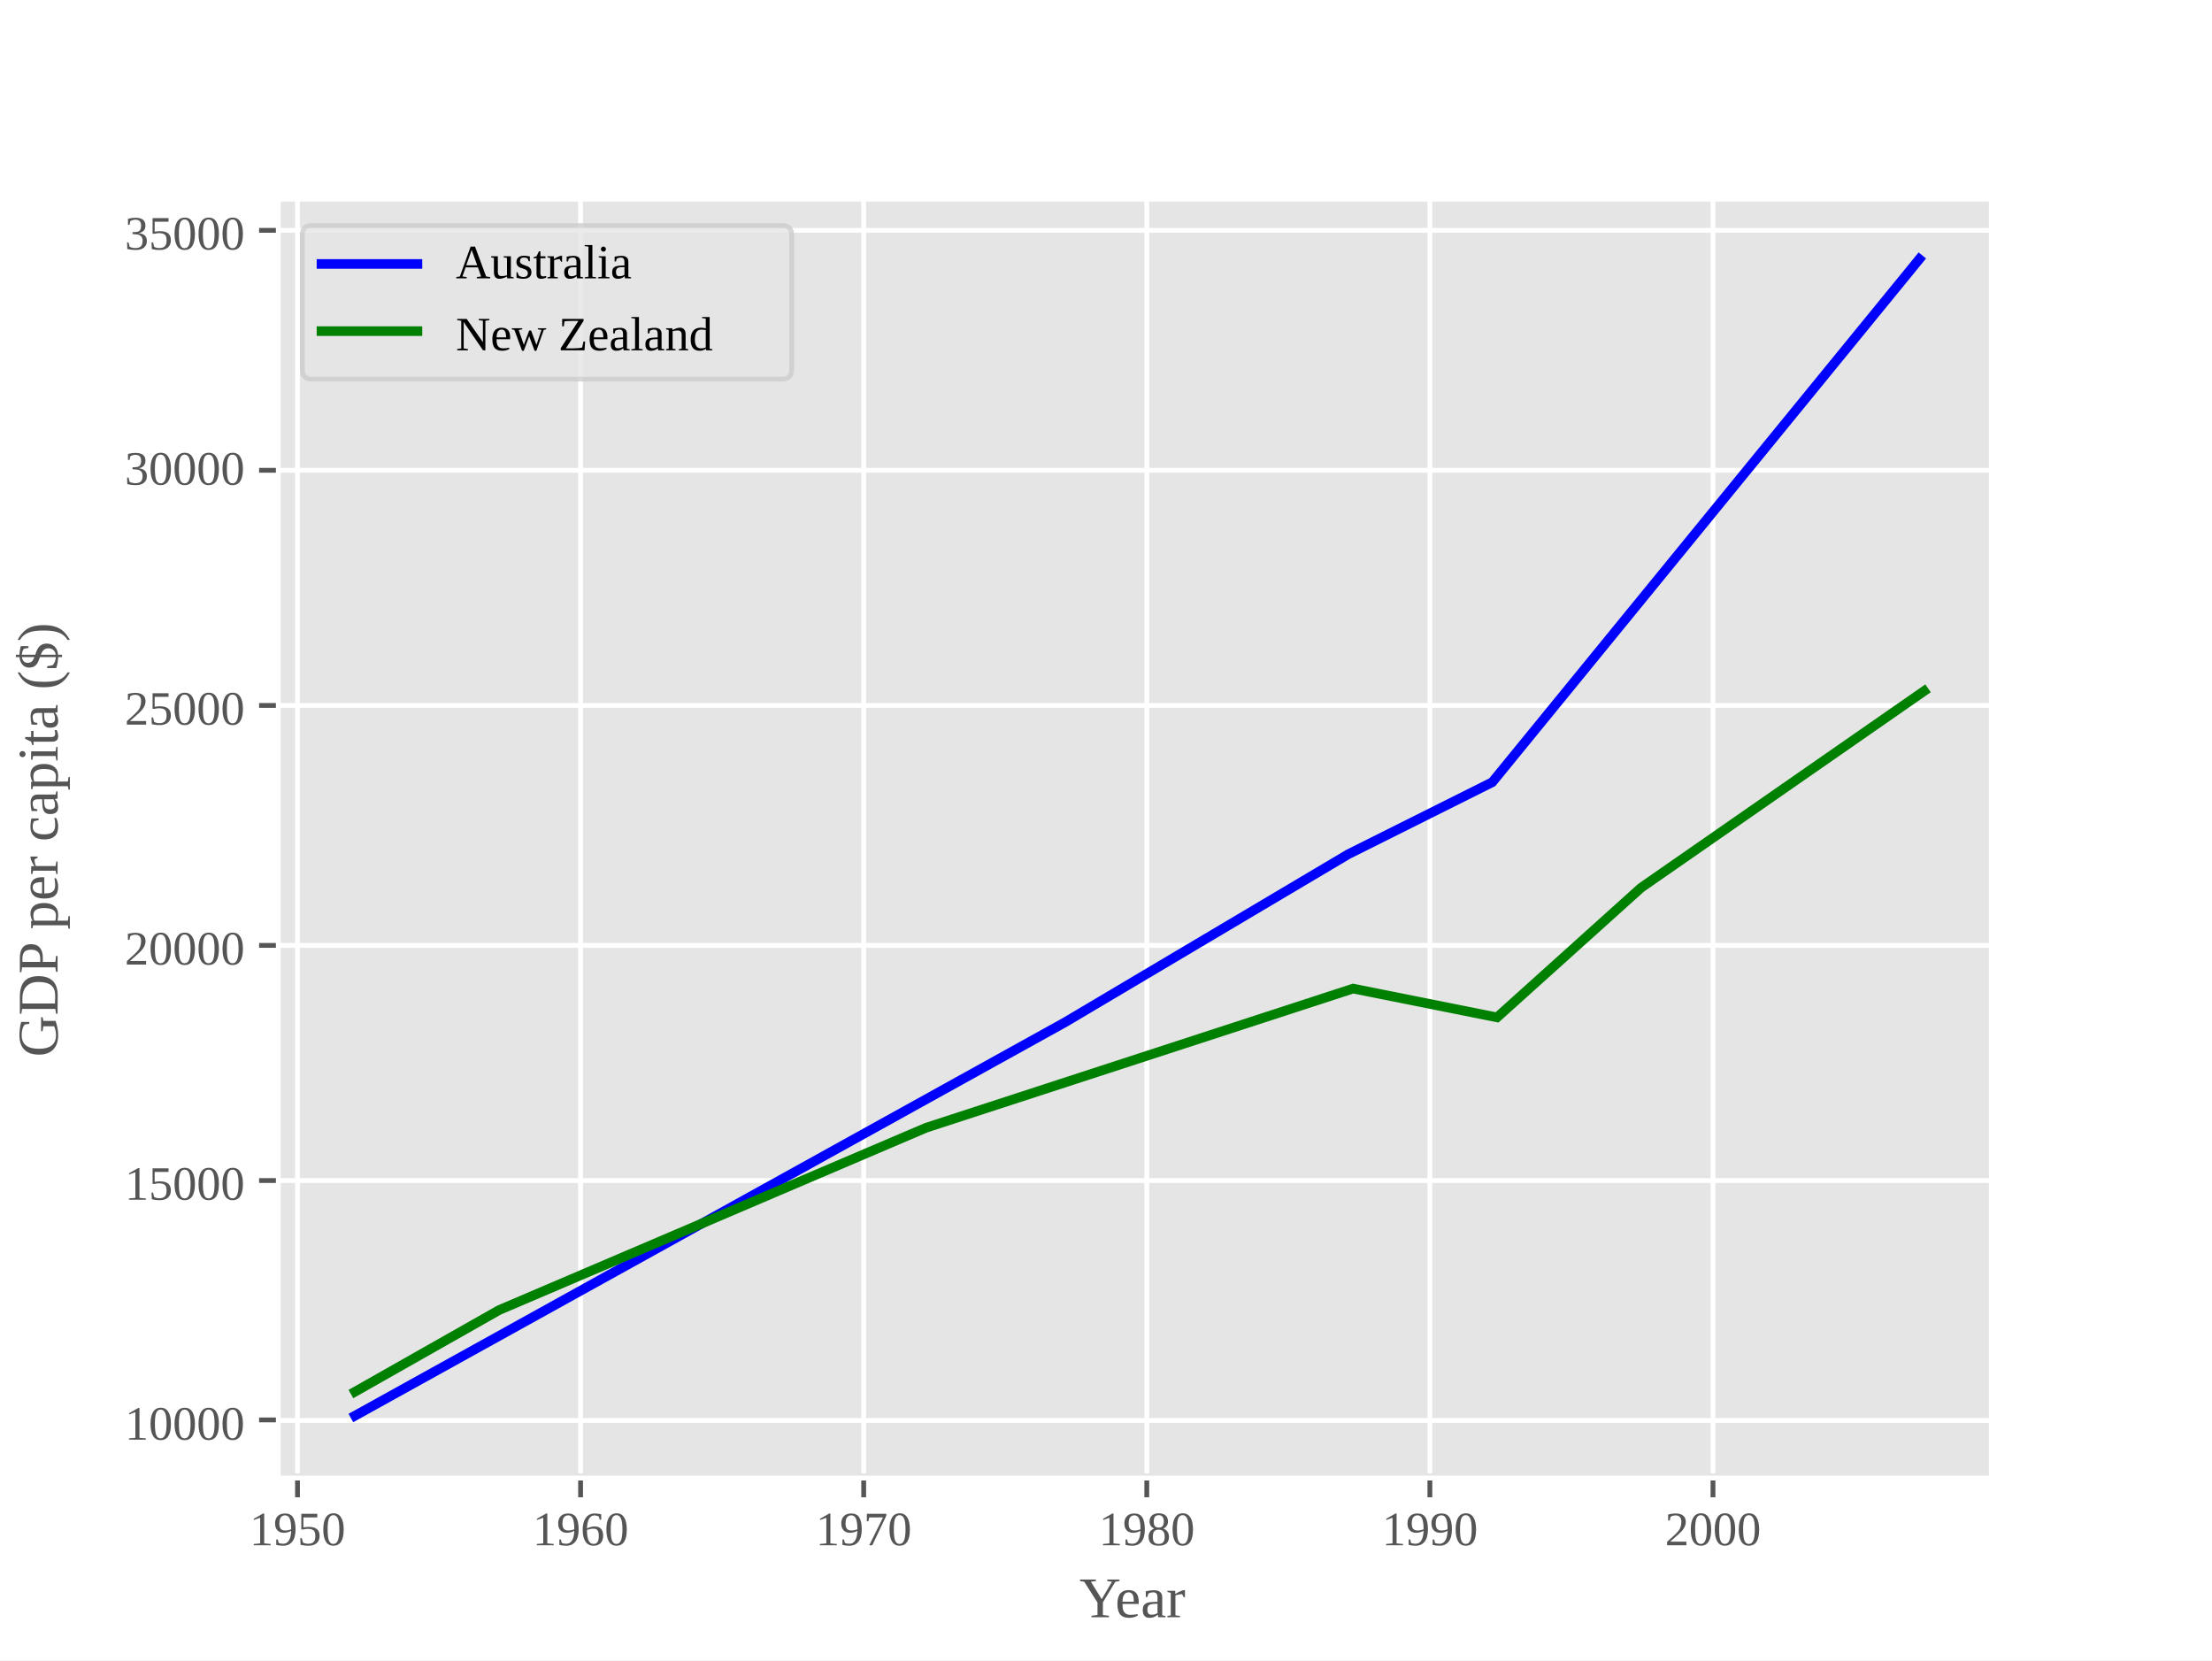
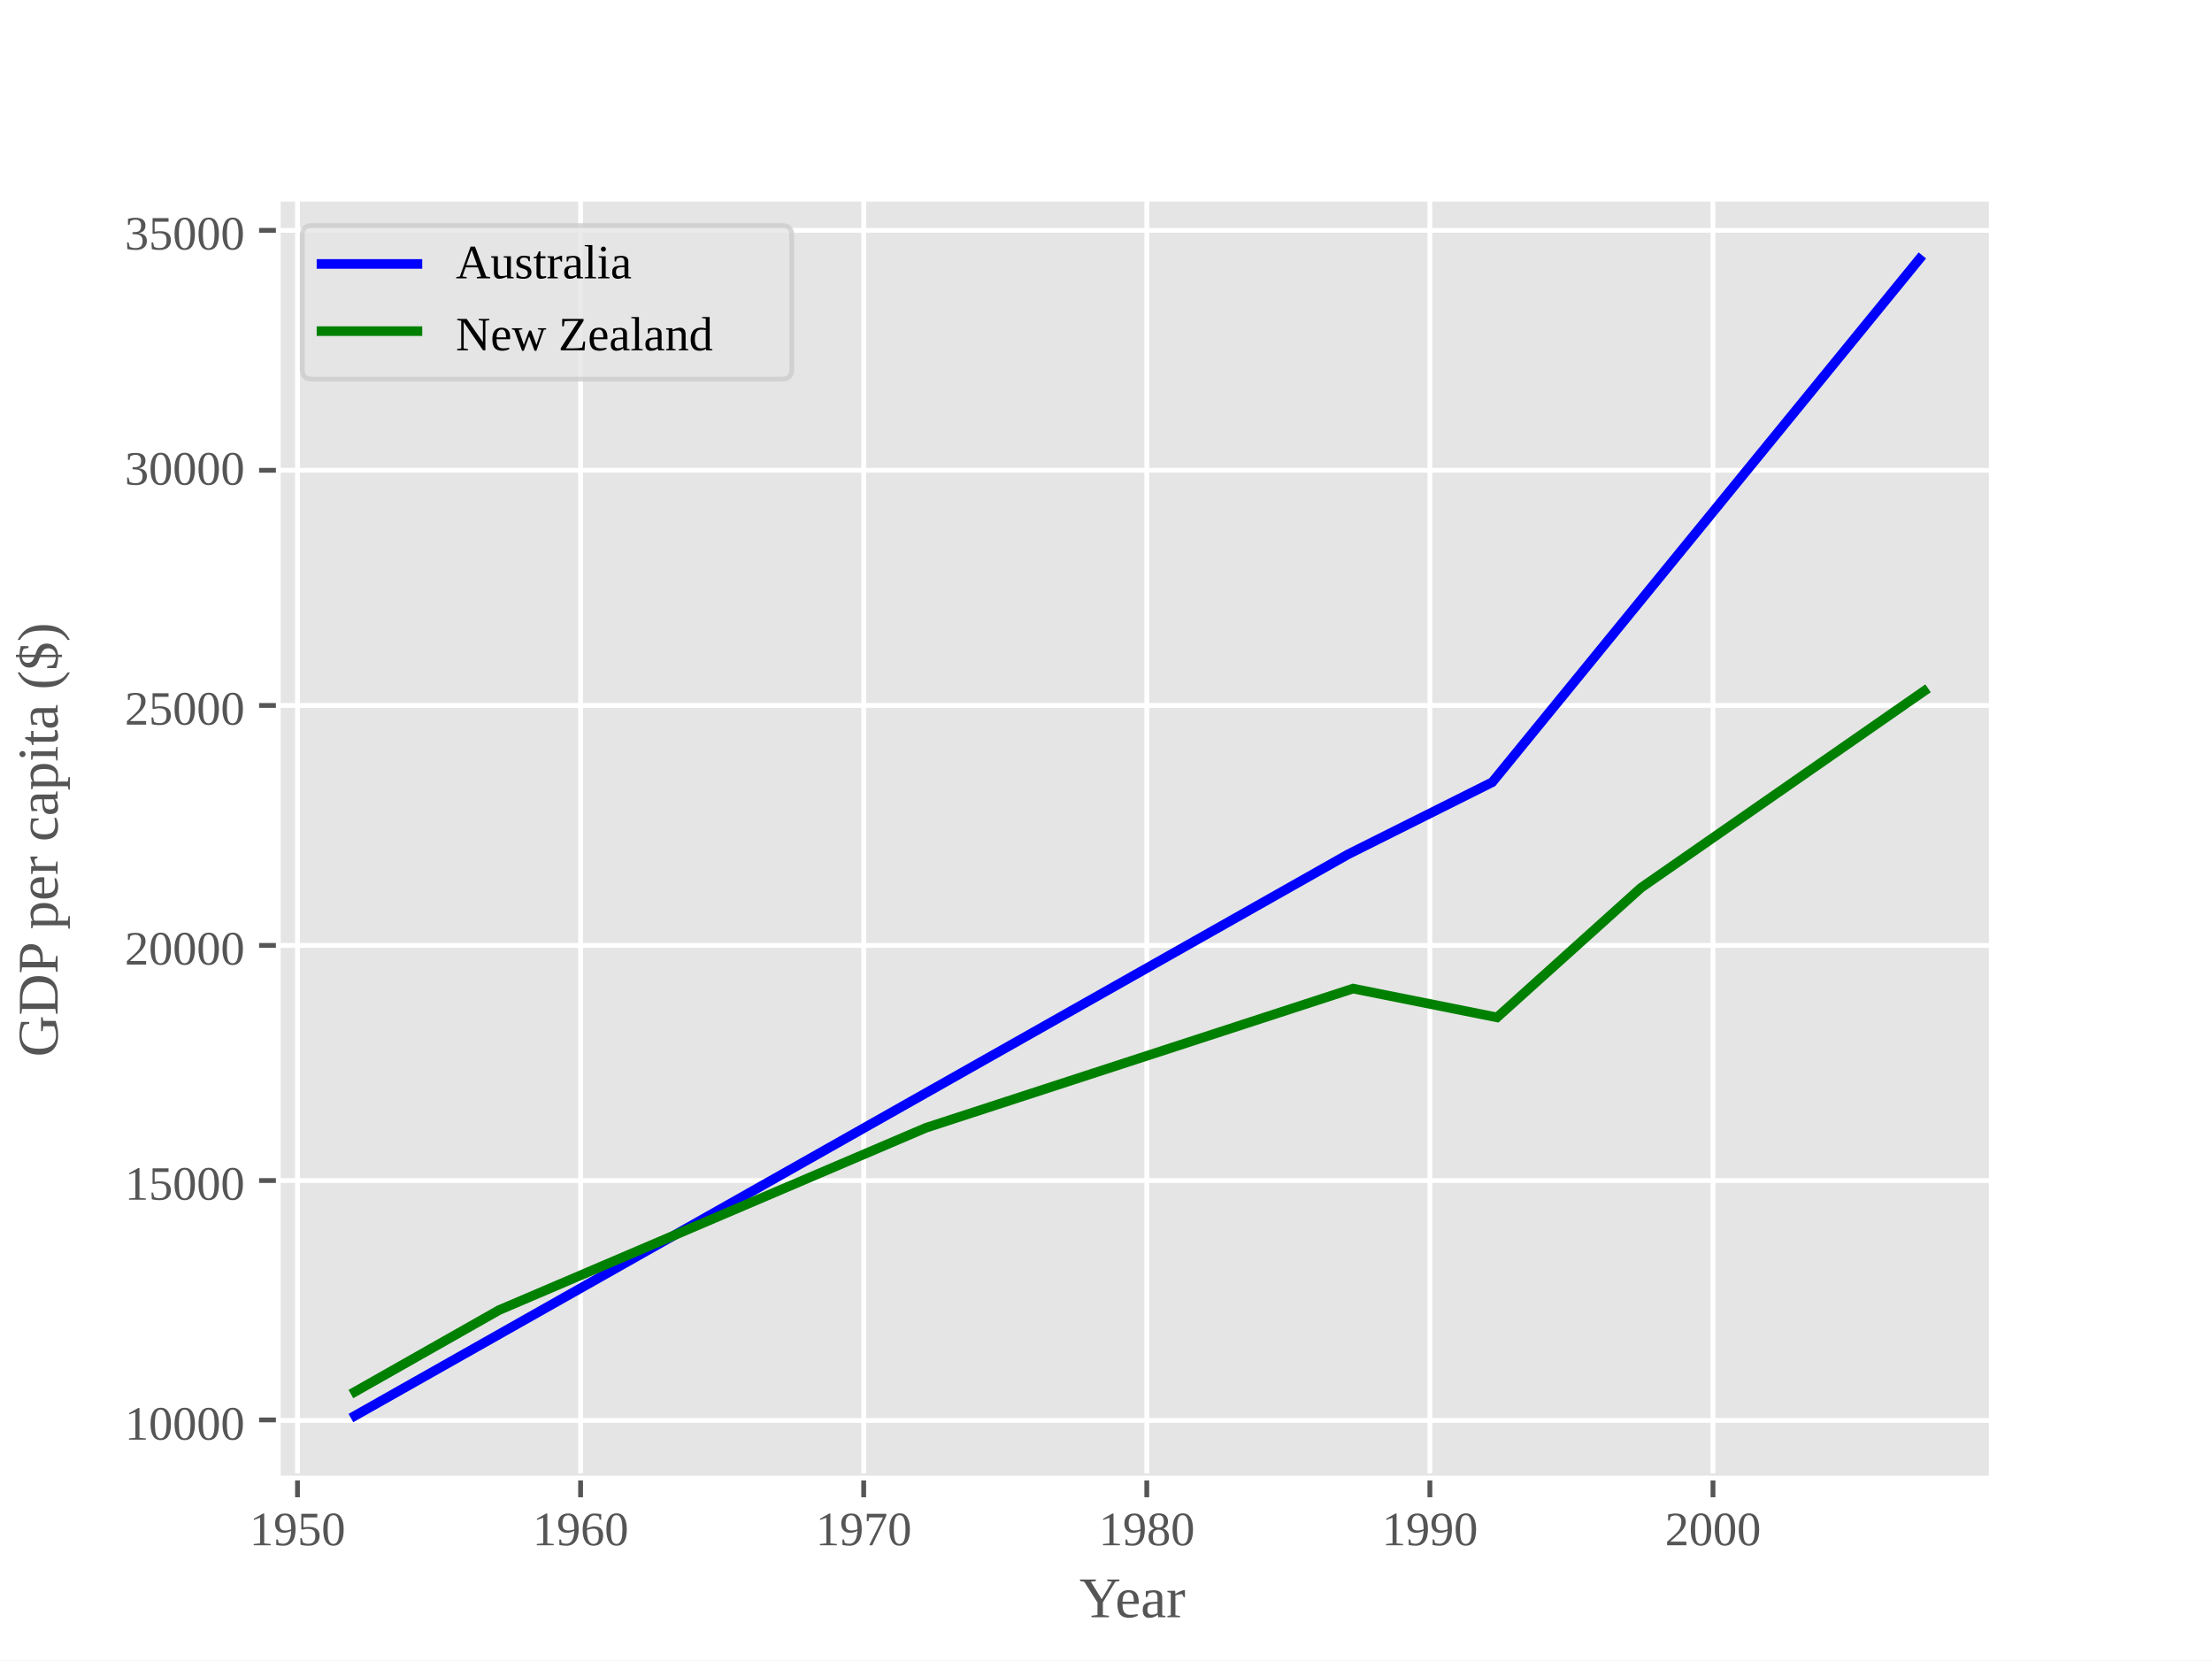
<svg xmlns="http://www.w3.org/2000/svg" xmlns:xlink="http://www.w3.org/1999/xlink" width="461pt" height="346pt" version="1.1" viewBox="0 0 461 346">
  <defs>
-     <path id="c" d="m0 0v4" stroke="#555" />
-     <path id="b" d="m0 0h-4" stroke="#555" />
+     <path id="d" d="m0 0v4" stroke="#555" />
+     <path id="e" d="m0 0h-4" stroke="#555" />
    <clipPath id="a">
      <rect x="58" y="41" width="357" height="266" />
    </clipPath>
  </defs>
  <path d="m0 346h461v-346h-461z" fill="#fff" />
  <path d="m58 308h357v-266h-357z" fill="#e5e5e5" />
  <path d="m62 308v-266" clip-path="url(#a)" fill="none" stroke="#fff" stroke-linecap="square" />
-   <use x="62" y="308" fill="#555" stroke="#555" xlink:href="#c" />
-   <use x="121" y="308" fill="#555" stroke="#555" xlink:href="#c" />
-   <use x="180" y="308" fill="#555" stroke="#555" xlink:href="#c" />
-   <use x="239" y="308" fill="#555" stroke="#555" xlink:href="#c" />
-   <use x="298" y="308" fill="#555" stroke="#555" xlink:href="#c" />
-   <use x="357" y="308" fill="#555" stroke="#555" xlink:href="#c" />
-   <use x="58" y="246" fill="#555" stroke="#555" xlink:href="#b" />
-   <use x="58" y="197" fill="#555" stroke="#555" xlink:href="#b" />
-   <use x="58" y="147" fill="#555" stroke="#555" xlink:href="#b" />
-   <use x="58" y="98" fill="#555" stroke="#555" xlink:href="#b" />
-   <use x="58" y="295.881" fill="#555" stroke="#555" xlink:href="#b" />
-   <use x="58" y="48" fill="#555" stroke="#555" xlink:href="#b" />
-   <path d="m121 308v-266" clip-path="url(#a)" fill="none" stroke="#fff" stroke-linecap="square" />
-   <path d="m180 308v-266" clip-path="url(#a)" fill="none" stroke="#fff" stroke-linecap="square" />
-   <path d="m239 308v-266" clip-path="url(#a)" fill="none" stroke="#fff" stroke-linecap="square" />
-   <path d="m298 308v-266" clip-path="url(#a)" fill="none" stroke="#fff" stroke-linecap="square" />
-   <path d="m357 308v-266" clip-path="url(#a)" fill="none" stroke="#fff" stroke-linecap="square" />
-   <path d="m58 296h357" clip-path="url(#a)" fill="none" stroke="#fff" stroke-linecap="square" />
-   <path d="m58 246h357" clip-path="url(#a)" fill="none" stroke="#fff" stroke-linecap="square" />
-   <path d="m58 197h357" clip-path="url(#a)" fill="none" stroke="#fff" stroke-linecap="square" />
-   <path d="m58 147h357" clip-path="url(#a)" fill="none" stroke="#fff" stroke-linecap="square" />
-   <path d="m58 98h357" clip-path="url(#a)" fill="none" stroke="#fff" stroke-linecap="square" />
-   <path d="m58 48h357" clip-path="url(#a)" fill="none" stroke="#fff" stroke-linecap="square" />
-   <path d="m74 295 148-82 59-35 30-15 89-109" clip-path="url(#a)" fill="none" stroke="#0000ff" stroke-linecap="square" stroke-width="2" />
-   <path d="m74 290 30-17 89-38 89-29 30 6 30-27 59-41" clip-path="url(#a)" fill="none" stroke="#008000" stroke-linecap="square" stroke-width="2" />
-   <path d="m58 308v-266" fill="none" stroke="#fff" stroke-linecap="square" />
-   <path d="m415 308v-266" fill="none" stroke="#fff" stroke-linecap="square" />
-   <path d="m58 308h357" fill="none" stroke="#fff" stroke-linecap="square" />
-   <path d="m58 41h357" fill="none" stroke="#fff" stroke-linecap="square" />
+   <g fill="#555" stroke="#555">
+     <use x="62" y="308" xlink:href="#d" />
+     <use x="121" y="308" xlink:href="#d" />
+     <use x="180" y="308" xlink:href="#d" />
+     <use x="239" y="308" xlink:href="#d" />
+     <use x="298" y="308" xlink:href="#d" />
+     <use x="357" y="308" xlink:href="#d" />
+     <use x="58" y="246" xlink:href="#e" />
+     <use x="58" y="197" xlink:href="#e" />
+     <use x="58" y="147" xlink:href="#e" />
+     <use x="58" y="98" xlink:href="#e" />
+     <use x="58" y="295.881" xlink:href="#e" />
+     <use x="58" y="48" xlink:href="#e" />
+   </g>
+   <g fill="none" stroke-linecap="square">
+     <g stroke="#fff">
+       <path d="m121 308v-266" clip-path="url(#a)" />
+       <path d="m180 308v-266" clip-path="url(#a)" />
+       <path d="m239 308v-266" clip-path="url(#a)" />
+       <path d="m298 308v-266" clip-path="url(#a)" />
+       <path d="m357 308v-266" clip-path="url(#a)" />
+       <path d="m58 296h357" clip-path="url(#a)" />
+       <path d="m58 246h357" clip-path="url(#a)" />
+       <path d="m58 197h357" clip-path="url(#a)" />
+       <path d="m58 147h357" clip-path="url(#a)" />
+       <path d="m58 98h357" clip-path="url(#a)" />
+       <path d="m58 48h357" clip-path="url(#a)" />
+     </g>
+     <path d="m74 295 207-117 30-15 89-109" clip-path="url(#a)" stroke="#0000ff" stroke-width="2" />
+     <path d="m74 290 30-17 89-38 89-29 30 6 30-27 59-41" clip-path="url(#a)" stroke="#008000" stroke-width="2" />
+     <g stroke="#fff">
+       <path d="m58 308v-266" />
+       <path d="m415 308v-266" />
+       <path d="m58 308h357" />
+       <path d="m58 41h357" />
+     </g>
+   </g>
  <path d="m65 79h98q2 0 2-2v-28q0-2-2-2h-98q-2 0-2 2v28q0 2 2 2z" fill="#e5e5e5" opacity=".8" stroke="#ccc" />
  <path d="m67 55h20" fill="none" stroke="#0000ff" stroke-linecap="square" stroke-width="2" />
  <path d="m67 69h20" fill="none" stroke="#008000" stroke-linecap="square" stroke-width="2" />
-   <text x="62" y="322" fill="#555" font-size="10px" text-anchor="middle">1950</text>
-   <text x="121" y="322" fill="#555" font-size="10px" text-anchor="middle">1960</text>
-   <text x="180" y="322" fill="#555" font-size="10px" text-anchor="middle">1970</text>
-   <text x="239" y="322" fill="#555" font-size="10px" text-anchor="middle">1980</text>
-   <text x="298" y="322" fill="#555" font-size="10px" text-anchor="middle">1990</text>
-   <text x="357" y="322" fill="#555" font-size="10px" text-anchor="middle">2000</text>
-   <text x="236" y="337" fill="#555" font-size="12px" text-anchor="middle">Year</text>
-   <text x="51" y="300" fill="#555" font-size="10px" text-anchor="end">10000</text>
-   <text x="51" y="250" fill="#555" font-size="10px" text-anchor="end">15000</text>
-   <text x="51" y="201" fill="#555" font-size="10px" text-anchor="end">20000</text>
-   <text x="51" y="151" fill="#555" font-size="10px" text-anchor="end">25000</text>
-   <text x="51" y="101" fill="#555" font-size="10px" text-anchor="end">30000</text>
-   <text x="51" y="52" fill="#555" font-size="10px" text-anchor="end">35000</text>
-   <text transform="rotate(-90 12 175)" x="12" y="175" fill="#555" font-size="12px" text-anchor="middle">GDP per capita ($)</text>
+   <g fill="#555">
+     <g font-size="10px" text-anchor="middle">
+       <text x="62" y="322">1950</text>
+       <text x="121" y="322">1960</text>
+       <text x="180" y="322">1970</text>
+       <text x="239" y="322">1980</text>
+       <text x="298" y="322">1990</text>
+       <text x="357" y="322">2000</text>
+     </g>
+     <text x="236" y="337" font-size="12px" text-anchor="middle">Year</text>
+     <g font-size="10px" text-anchor="end">
+       <text x="51" y="300">10000</text>
+       <text x="51" y="250">15000</text>
+       <text x="51" y="201">20000</text>
+       <text x="51" y="151">25000</text>
+       <text x="51" y="101">30000</text>
+       <text x="51" y="52">35000</text>
+     </g>
+     <text transform="rotate(-90 12 175)" x="12" y="175" font-size="12px" text-anchor="middle">GDP per capita ($)</text>
+   </g>
  <text x="95" y="58" font-size="10px">Australia</text>
  <text x="95" y="73" font-size="10px">New Zealand</text>
</svg>
